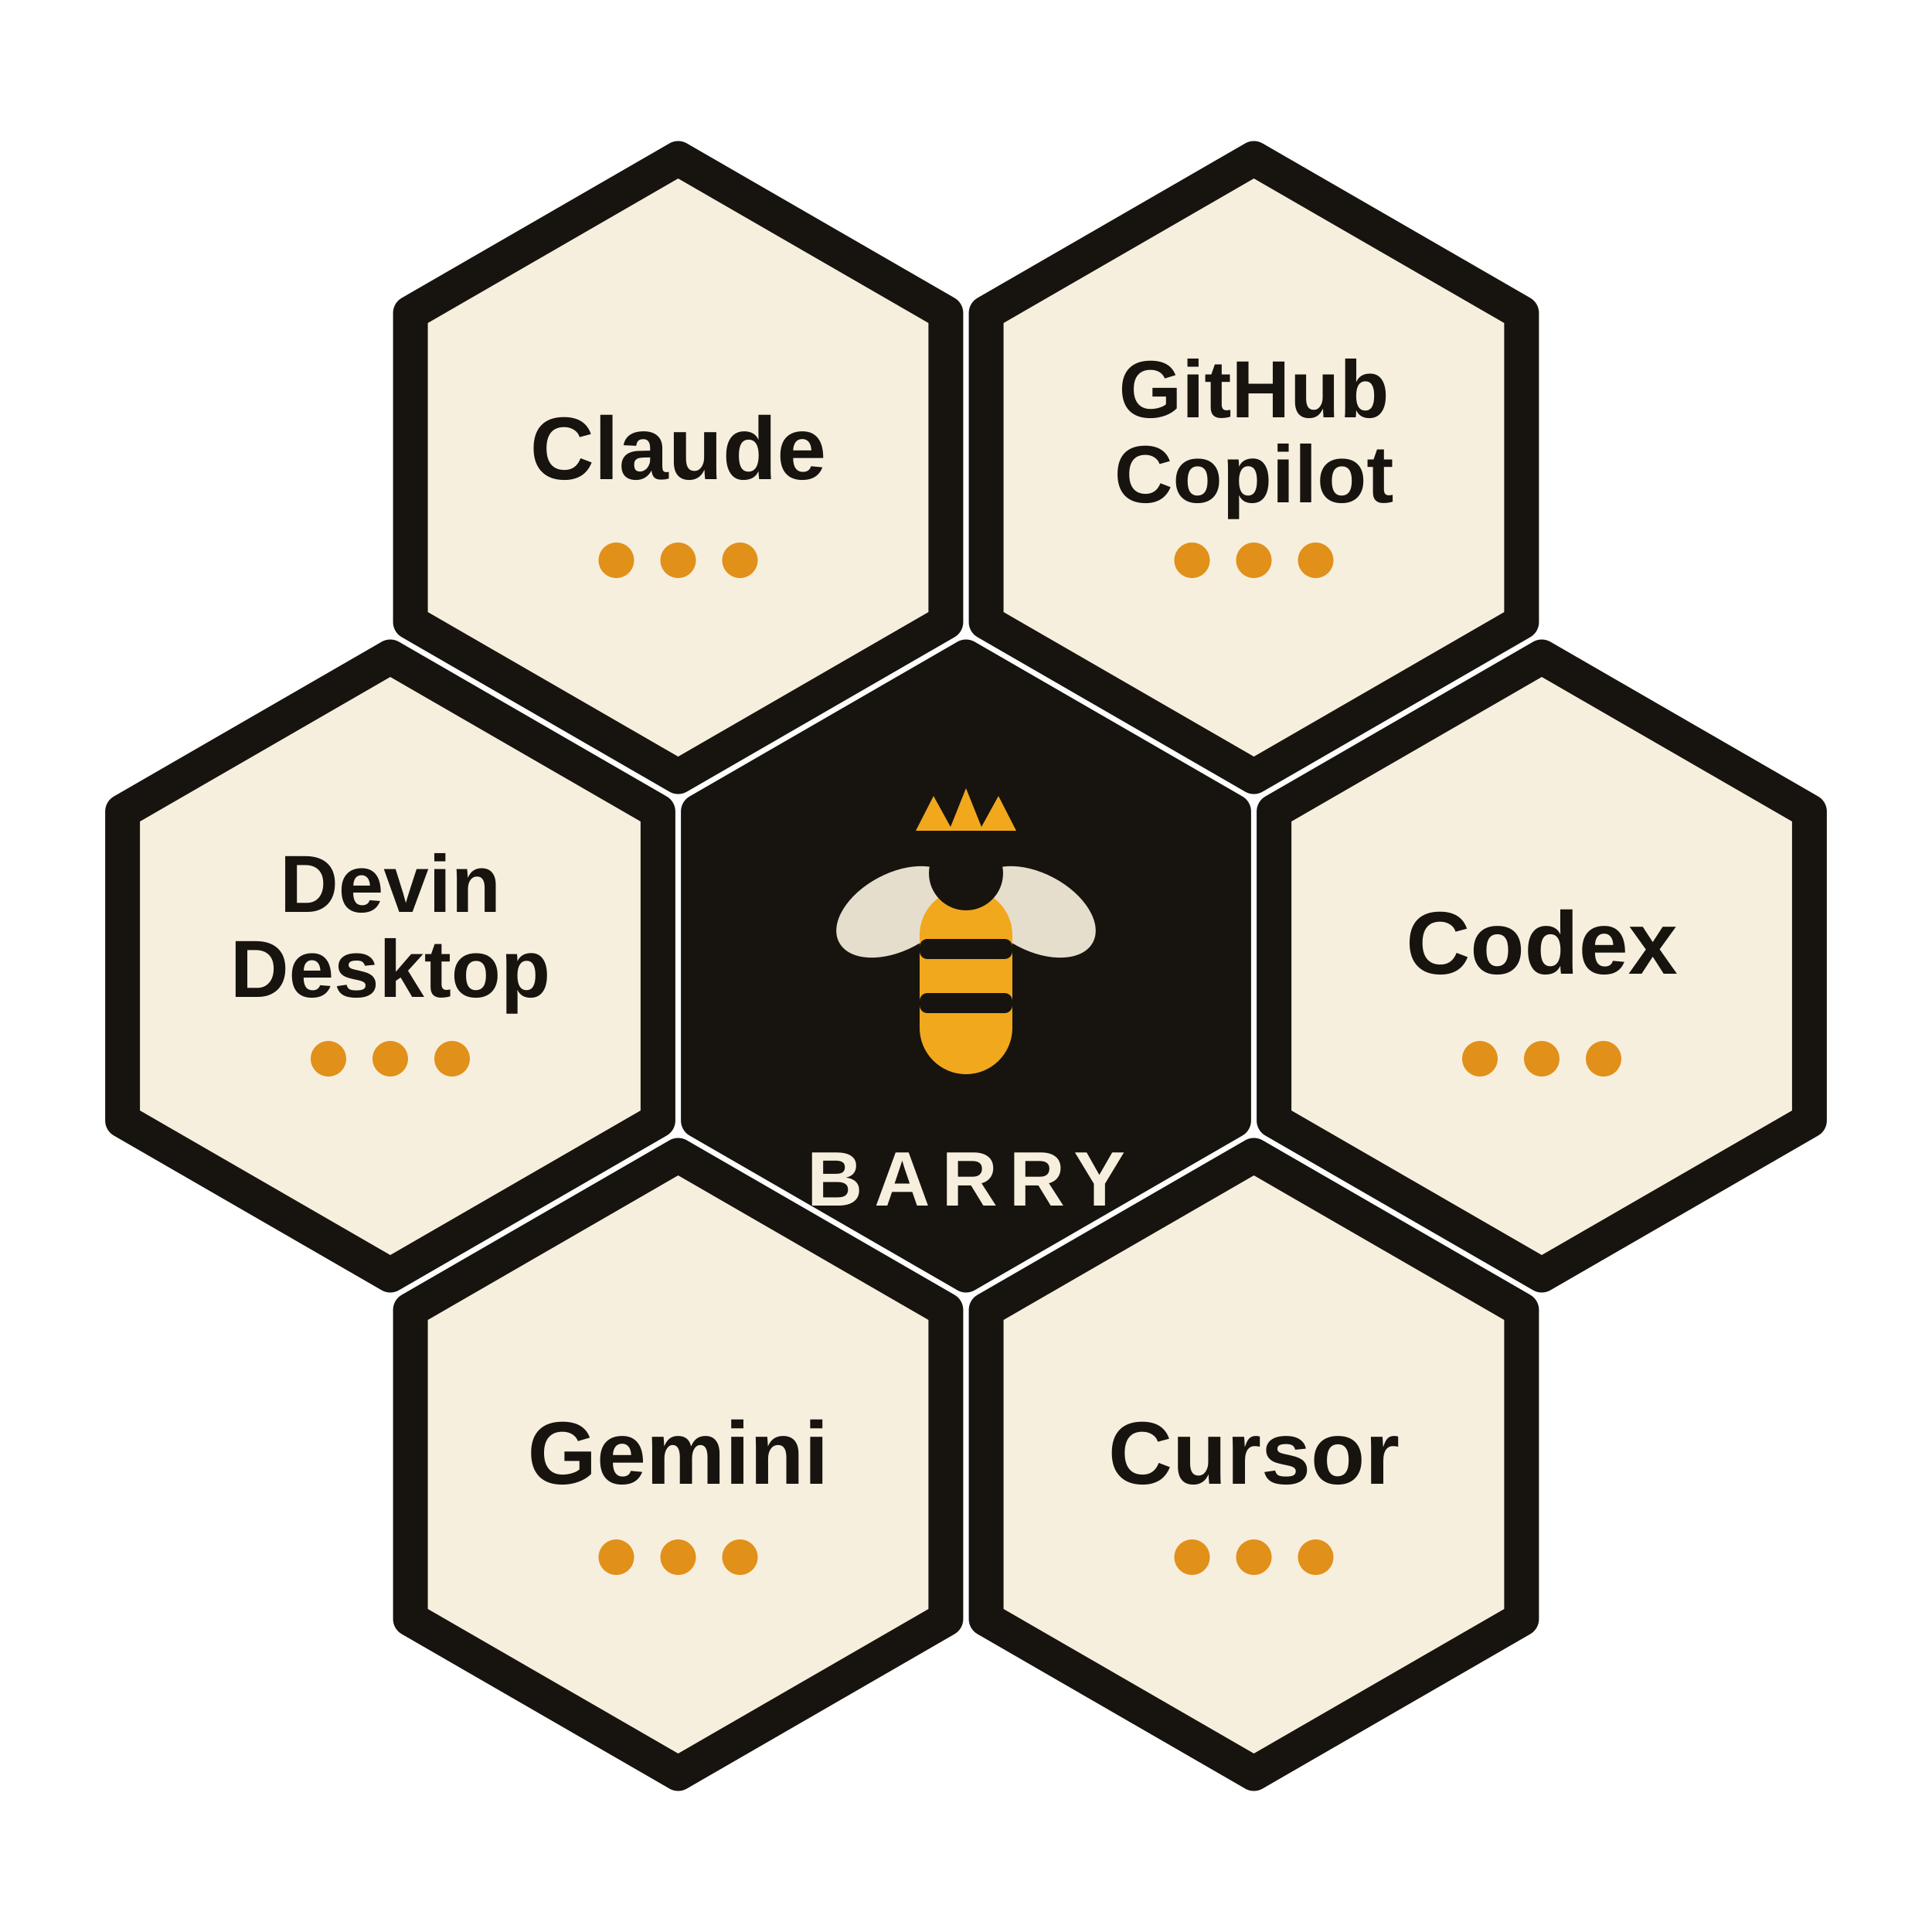
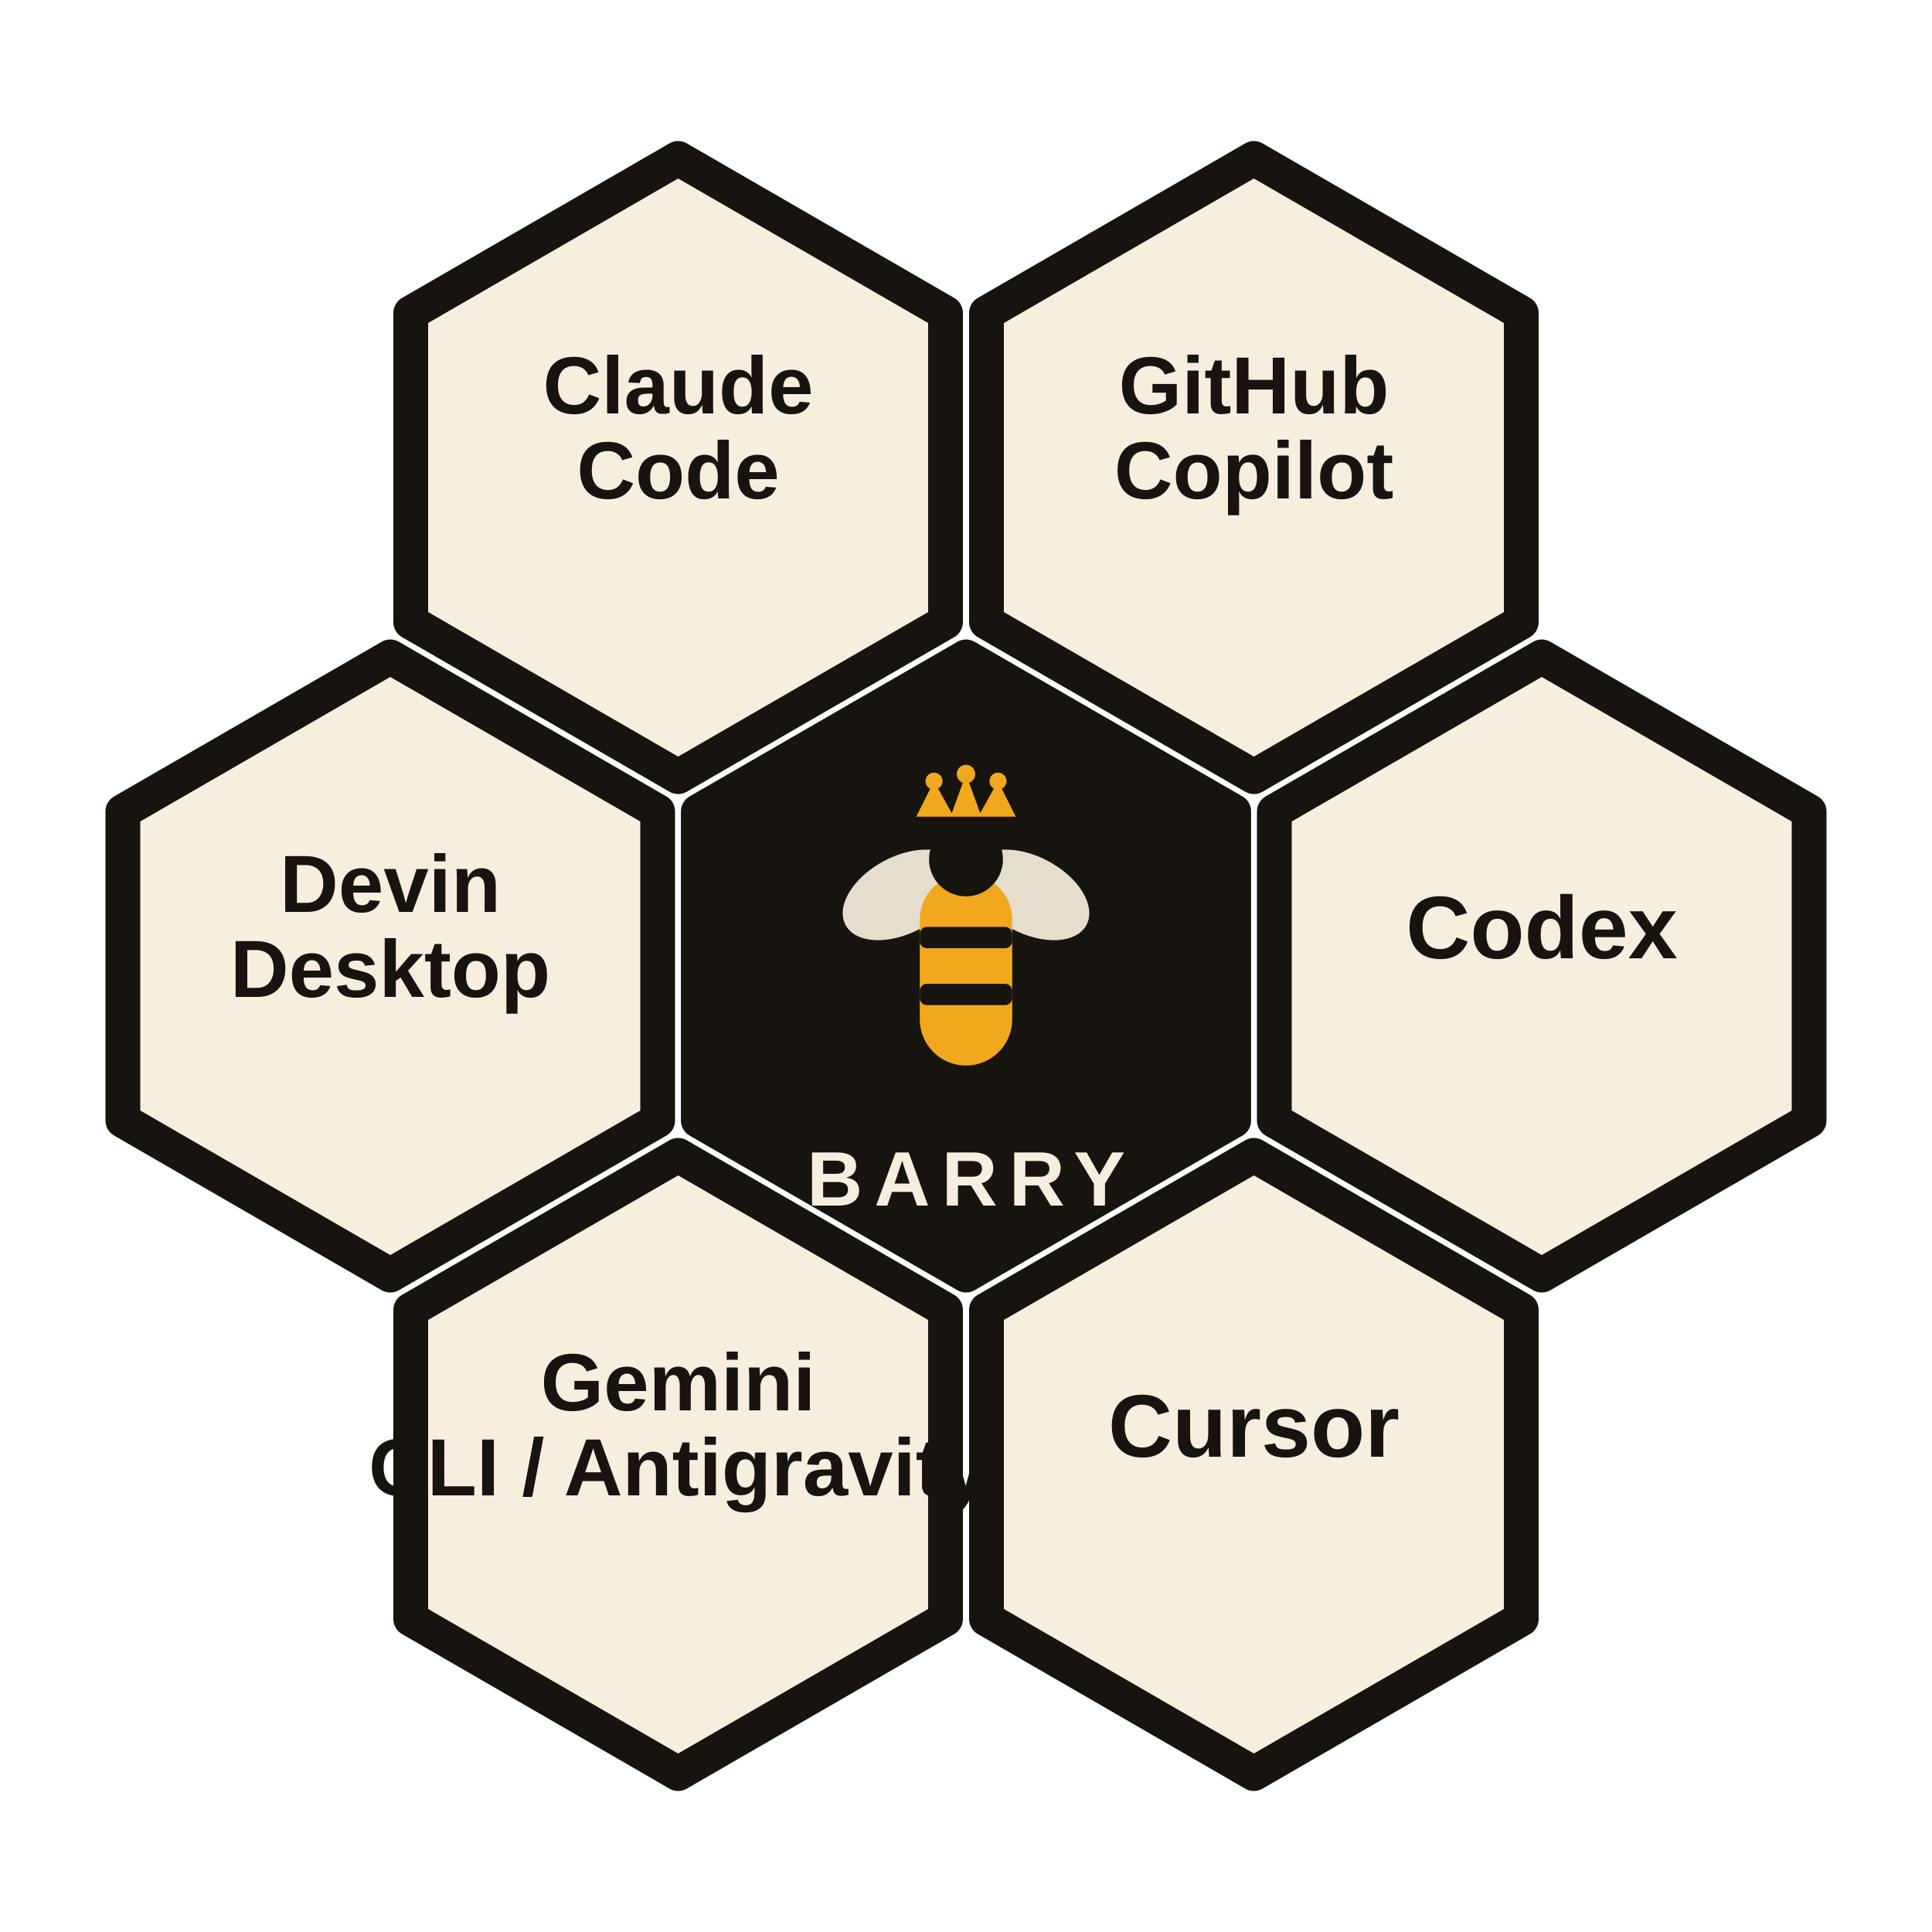
<svg xmlns="http://www.w3.org/2000/svg" viewBox="0 0 250 250" role="img" aria-label="skills-hive — labeled harness fleet">
  <g fill="#F7EFDD" stroke="#17140F" stroke-width="4.5" stroke-linejoin="round">
-     <polygon transform="translate(87.75,60.5)" points="34.64,20 0,40 -34.64,20 -34.64,-20 0,-40 34.64,-20" />
-     <polygon transform="translate(162.25,60.5)" points="34.64,20 0,40 -34.64,20 -34.64,-20 0,-40 34.64,-20" />
-     <polygon transform="translate(199.5,125)" points="34.64,20 0,40 -34.64,20 -34.64,-20 0,-40 34.64,-20" />
-     <polygon transform="translate(162.25,189.5)" points="34.64,20 0,40 -34.64,20 -34.64,-20 0,-40 34.64,-20" />
-     <polygon transform="translate(87.75,189.5)" points="34.64,20 0,40 -34.64,20 -34.64,-20 0,-40 34.64,-20" />
-     <polygon transform="translate(50.5,125)" points="34.64,20 0,40 -34.64,20 -34.64,-20 0,-40 34.64,-20" />
+     <polygon transform="translate(87.75,60.5)" points="34.6,20.0 0.0,40.0 -34.6,20.0 -34.6,-20.0 -0.0,-40.0 34.6,-20.0" fill="#F7EFDD" stroke="#17140F" stroke-width="4.5" stroke-linejoin="round" />
+     <polygon transform="translate(162.25,60.5)" points="34.6,20.0 0.0,40.0 -34.6,20.0 -34.6,-20.0 -0.0,-40.0 34.6,-20.0" fill="#F7EFDD" stroke="#17140F" stroke-width="4.5" stroke-linejoin="round" />
+     <polygon transform="translate(199.5,125)" points="34.6,20.0 0.0,40.0 -34.6,20.0 -34.6,-20.0 -0.0,-40.0 34.6,-20.0" fill="#F7EFDD" stroke="#17140F" stroke-width="4.5" stroke-linejoin="round" />
+     <polygon transform="translate(162.25,189.5)" points="34.6,20.0 0.0,40.0 -34.6,20.0 -34.6,-20.0 -0.0,-40.0 34.6,-20.0" fill="#F7EFDD" stroke="#17140F" stroke-width="4.5" stroke-linejoin="round" />
+     <polygon transform="translate(87.75,189.5)" points="34.6,20.0 0.0,40.0 -34.6,20.0 -34.6,-20.0 -0.0,-40.0 34.6,-20.0" fill="#F7EFDD" stroke="#17140F" stroke-width="4.5" stroke-linejoin="round" />
+     <polygon transform="translate(50.5,125)" points="34.6,20.0 0.0,40.0 -34.6,20.0 -34.6,-20.0 -0.0,-40.0 34.6,-20.0" fill="#F7EFDD" stroke="#17140F" stroke-width="4.5" stroke-linejoin="round" />
  </g>
  <g font-family="'Poppins','Helvetica Neue',Arial,sans-serif" font-weight="700" fill="#17140F" text-anchor="middle">
-     <text x="87.75" y="62" font-size="11.5">Claude</text>
-     <text x="162.25" y="54" font-size="10.5">GitHub</text>
-     <text x="162.25" y="65" font-size="10.5">Copilot</text>
-     <text x="199.5" y="126" font-size="11.5">Codex</text>
-     <text x="162.25" y="192" font-size="11.5">Cursor</text>
-     <text x="87.75" y="192" font-size="11.5">Gemini</text>
+     <text x="87.75" y="53.5" font-size="10.5">Claude</text>
+     <text x="87.75" y="64.5" font-size="10.5">Code</text>
+     <text x="162.25" y="53.5" font-size="10.5">GitHub</text>
+     <text x="162.25" y="64.5" font-size="10.5">Copilot</text>
+     <text x="199.5" y="124" font-size="11.5">Codex</text>
+     <text x="162.25" y="188.5" font-size="11.5">Cursor</text>
+     <text x="87.75" y="182.5" font-size="10.5">Gemini</text>
+     <text x="87.75" y="193.5" font-size="10.5">CLI / Antigravity</text>
    <text x="50.5" y="118" font-size="10.5">Devin</text>
    <text x="50.5" y="129" font-size="10.5">Desktop</text>
  </g>
-   <g fill="#E1901A">
-     <circle cx="79.75" cy="72.5" r="2.3" />
-     <circle cx="87.75" cy="72.5" r="2.3" />
-     <circle cx="95.75" cy="72.5" r="2.3" />
-     <circle cx="154.25" cy="72.5" r="2.3" />
-     <circle cx="162.25" cy="72.5" r="2.3" />
-     <circle cx="170.25" cy="72.5" r="2.3" />
-     <circle cx="154.25" cy="201.5" r="2.3" />
-     <circle cx="162.25" cy="201.5" r="2.3" />
-     <circle cx="170.25" cy="201.5" r="2.3" />
-     <circle cx="79.75" cy="201.5" r="2.3" />
-     <circle cx="87.75" cy="201.5" r="2.3" />
-     <circle cx="95.75" cy="201.5" r="2.3" />
-     <circle cx="42.5" cy="137" r="2.3" />
-     <circle cx="50.5" cy="137" r="2.3" />
-     <circle cx="58.5" cy="137" r="2.3" />
-     <circle cx="191.5" cy="137" r="2.3" />
-     <circle cx="199.5" cy="137" r="2.3" />
-     <circle cx="207.5" cy="137" r="2.3" />
+   <polygon transform="translate(125,125)" points="34.64,20 0,40 -34.64,20 -34.64,-20 0,-40 34.64,-20" fill="#17140F" stroke="#17140F" stroke-width="4.5" stroke-linejoin="round" />
+   <g transform="translate(10,5.4) scale(0.92)">
+     <ellipse cx="116" cy="120" rx="9" ry="5.4" fill="#F7EFDD" opacity="0.92" transform="rotate(-28 116 120)" />
+     <ellipse cx="134" cy="120" rx="9" ry="5.4" fill="#F7EFDD" opacity="0.92" transform="rotate(28 134 120)" />
+     <rect x="118.5" y="117" width="13" height="27" rx="6.5" fill="#F2A81D" />
+     <rect x="118.5" y="124.5" width="13" height="3" rx="1" fill="#17140F" />
+     <rect x="118.5" y="132.5" width="13" height="3" rx="1" fill="#17140F" />
+     <circle cx="125" cy="115" r="5.2" fill="#17140F" />
+     <path d="M118,109 L120.5,104 L123,108.5 L125,103 L127,108.5 L129.5,104 L132,109 Z" fill="#F2A81D" />
+     <circle cx="120.5" cy="104" r="1.2" fill="#F2A81D" />
+     <circle cx="125" cy="103" r="1.3" fill="#F2A81D" />
+     <circle cx="129.5" cy="104" r="1.2" fill="#F2A81D" />
  </g>
-   <polygon transform="translate(125,125)" points="34.64,20 0,40 -34.64,20 -34.64,-20 0,-40 34.64,-20" fill="#17140F" stroke="#17140F" stroke-width="4.5" stroke-linejoin="round" />
-   <g>
-     <ellipse cx="116" cy="118" rx="8.4" ry="5" fill="#F7EFDD" opacity="0.92" transform="rotate(-28 116 118)" />
-     <ellipse cx="134" cy="118" rx="8.4" ry="5" fill="#F7EFDD" opacity="0.92" transform="rotate(28 134 118)" />
-     <rect x="119" y="115" width="12" height="24" rx="6" fill="#F2A81D" />
-     <rect x="119" y="121.5" width="12" height="2.6" rx="1" fill="#17140F" />
-     <rect x="119" y="128.5" width="12" height="2.6" rx="1" fill="#17140F" />
-     <circle cx="125" cy="113" r="4.8" fill="#17140F" />
-     <path d="M118.5,107.5 L120.8,103 L123,107 L125,102 L127,107 L129.2,103 L131.5,107.5 Z" fill="#F2A81D" />
-     <text x="125" y="156" font-family="'Poppins','Helvetica Neue',Arial,sans-serif" font-size="10" font-weight="700" letter-spacing="1.5" fill="#F7EFDD" text-anchor="middle">BARRY</text>
-   </g>
+   <text x="125" y="156" font-family="'Poppins','Helvetica Neue',Arial,sans-serif" font-size="10" font-weight="700" letter-spacing="1.5" fill="#F7EFDD" text-anchor="middle">BARRY</text>
</svg>
